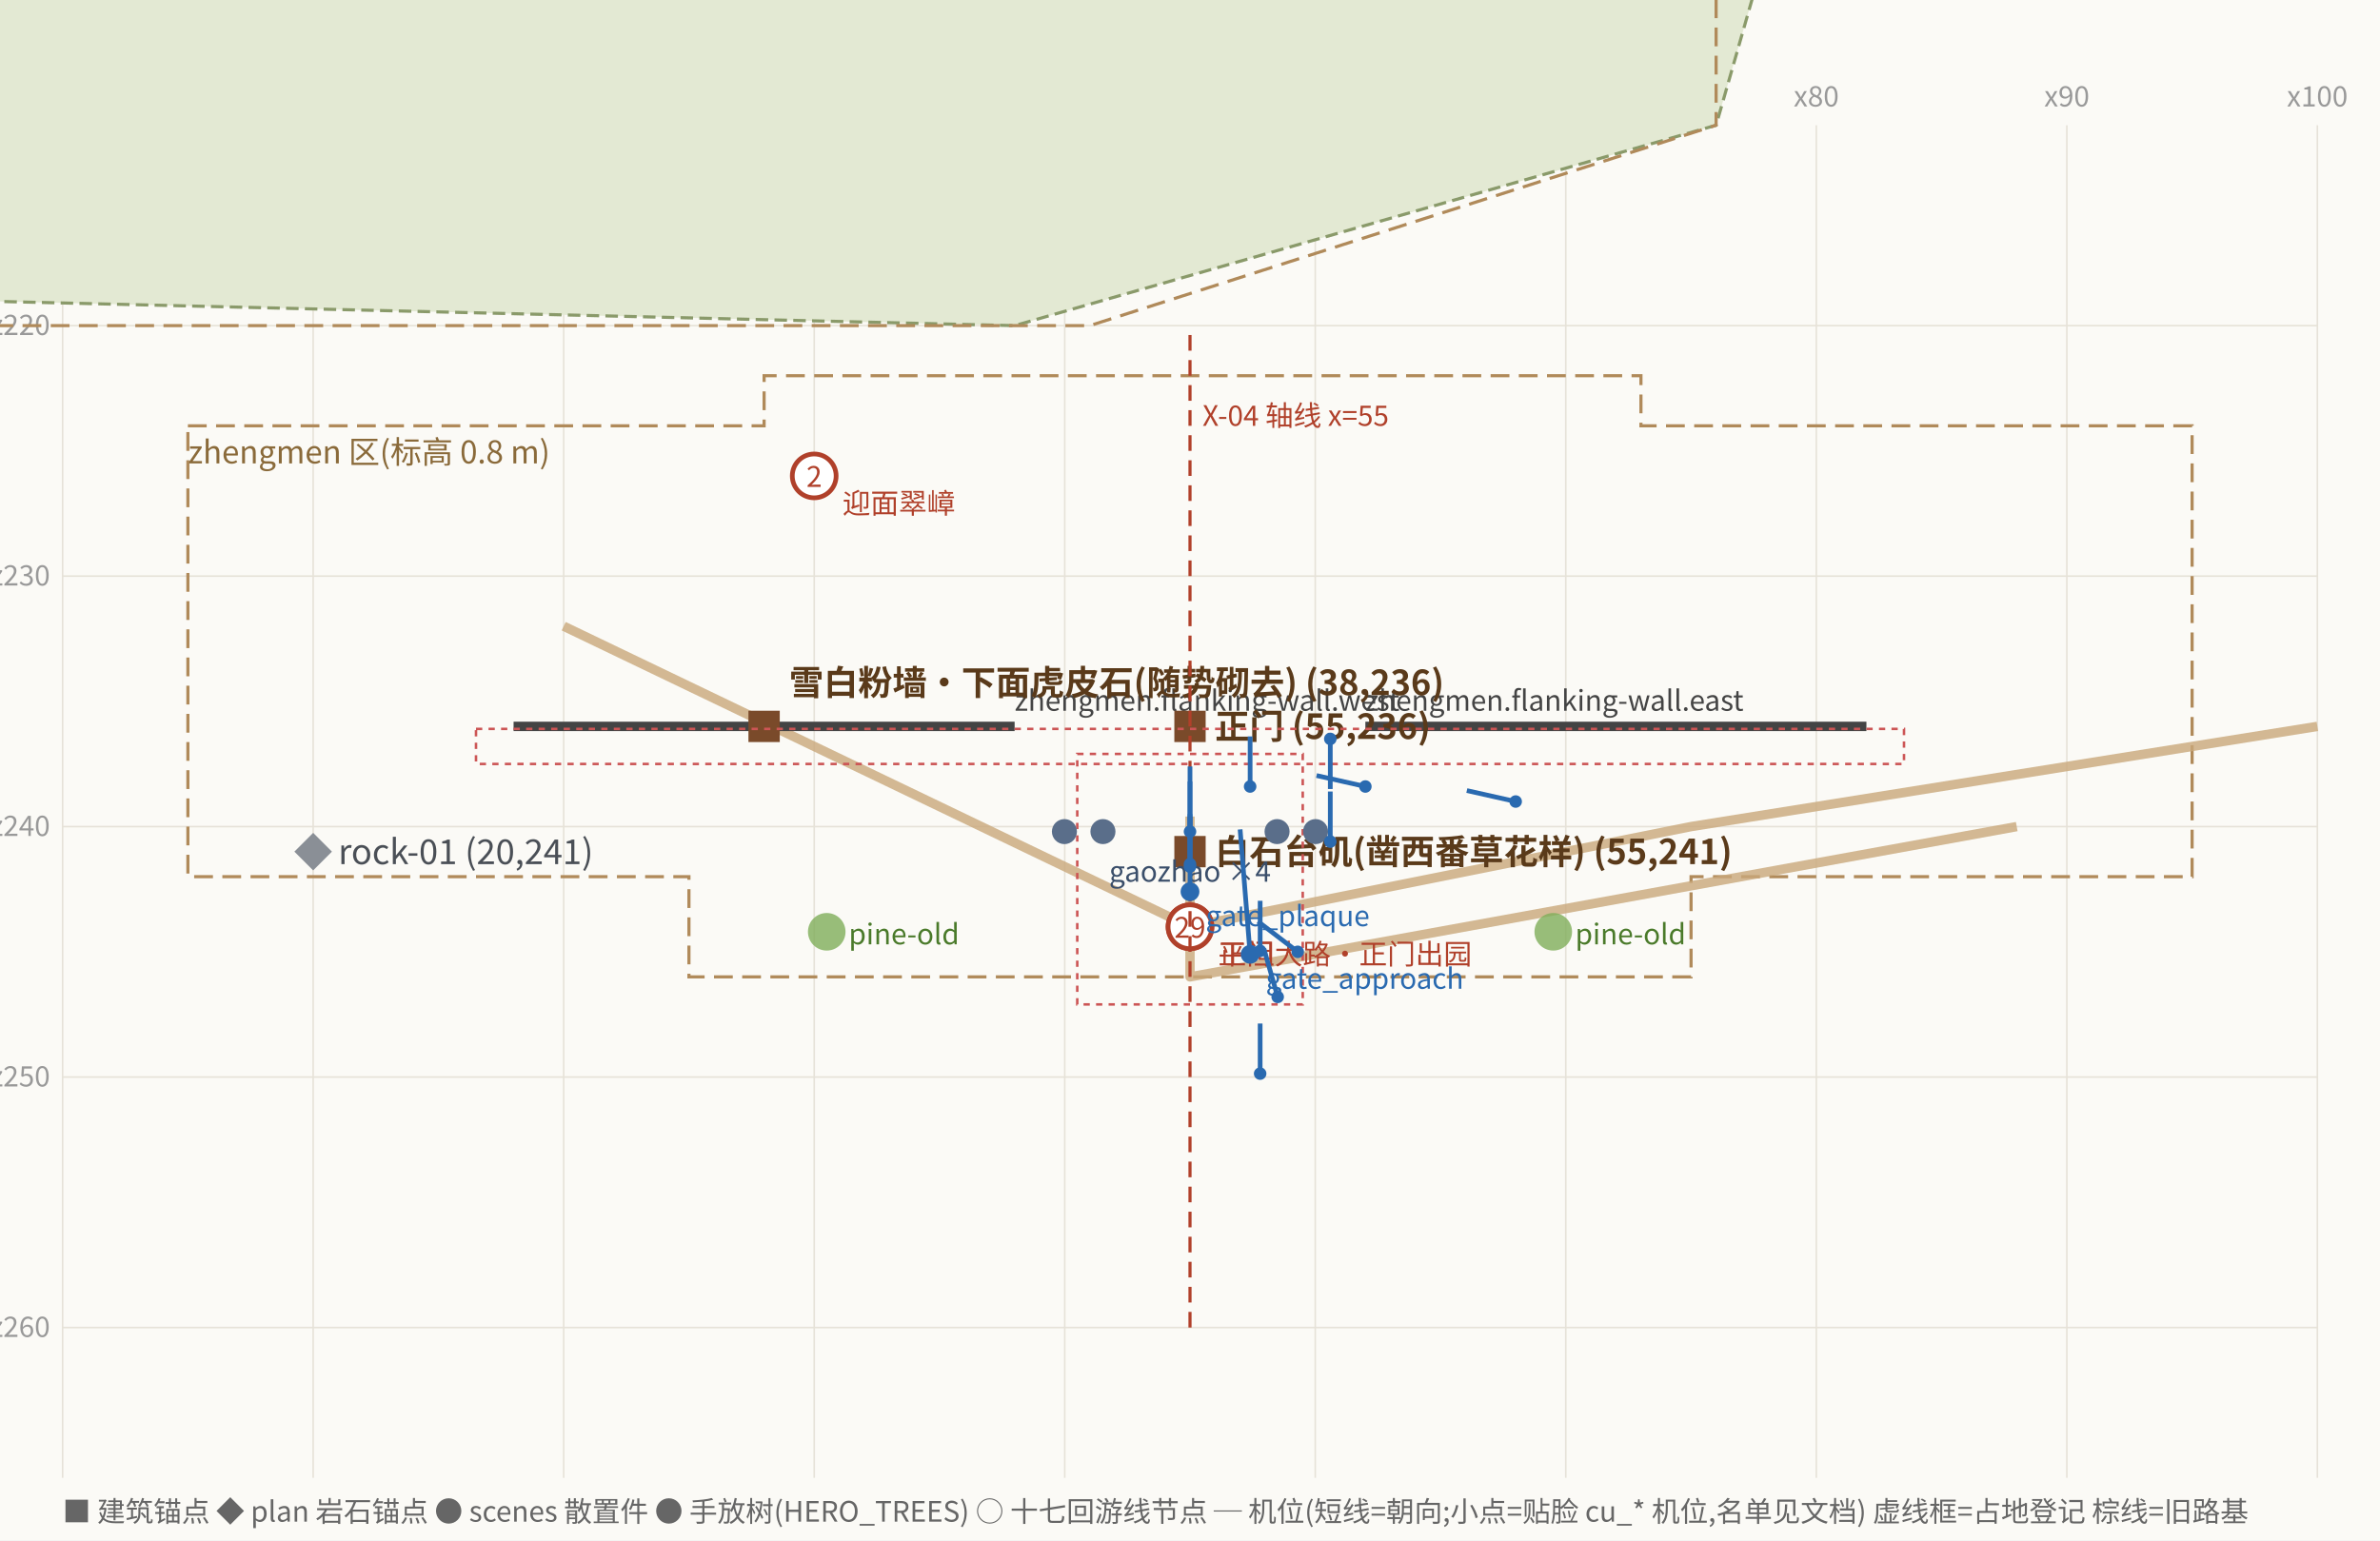
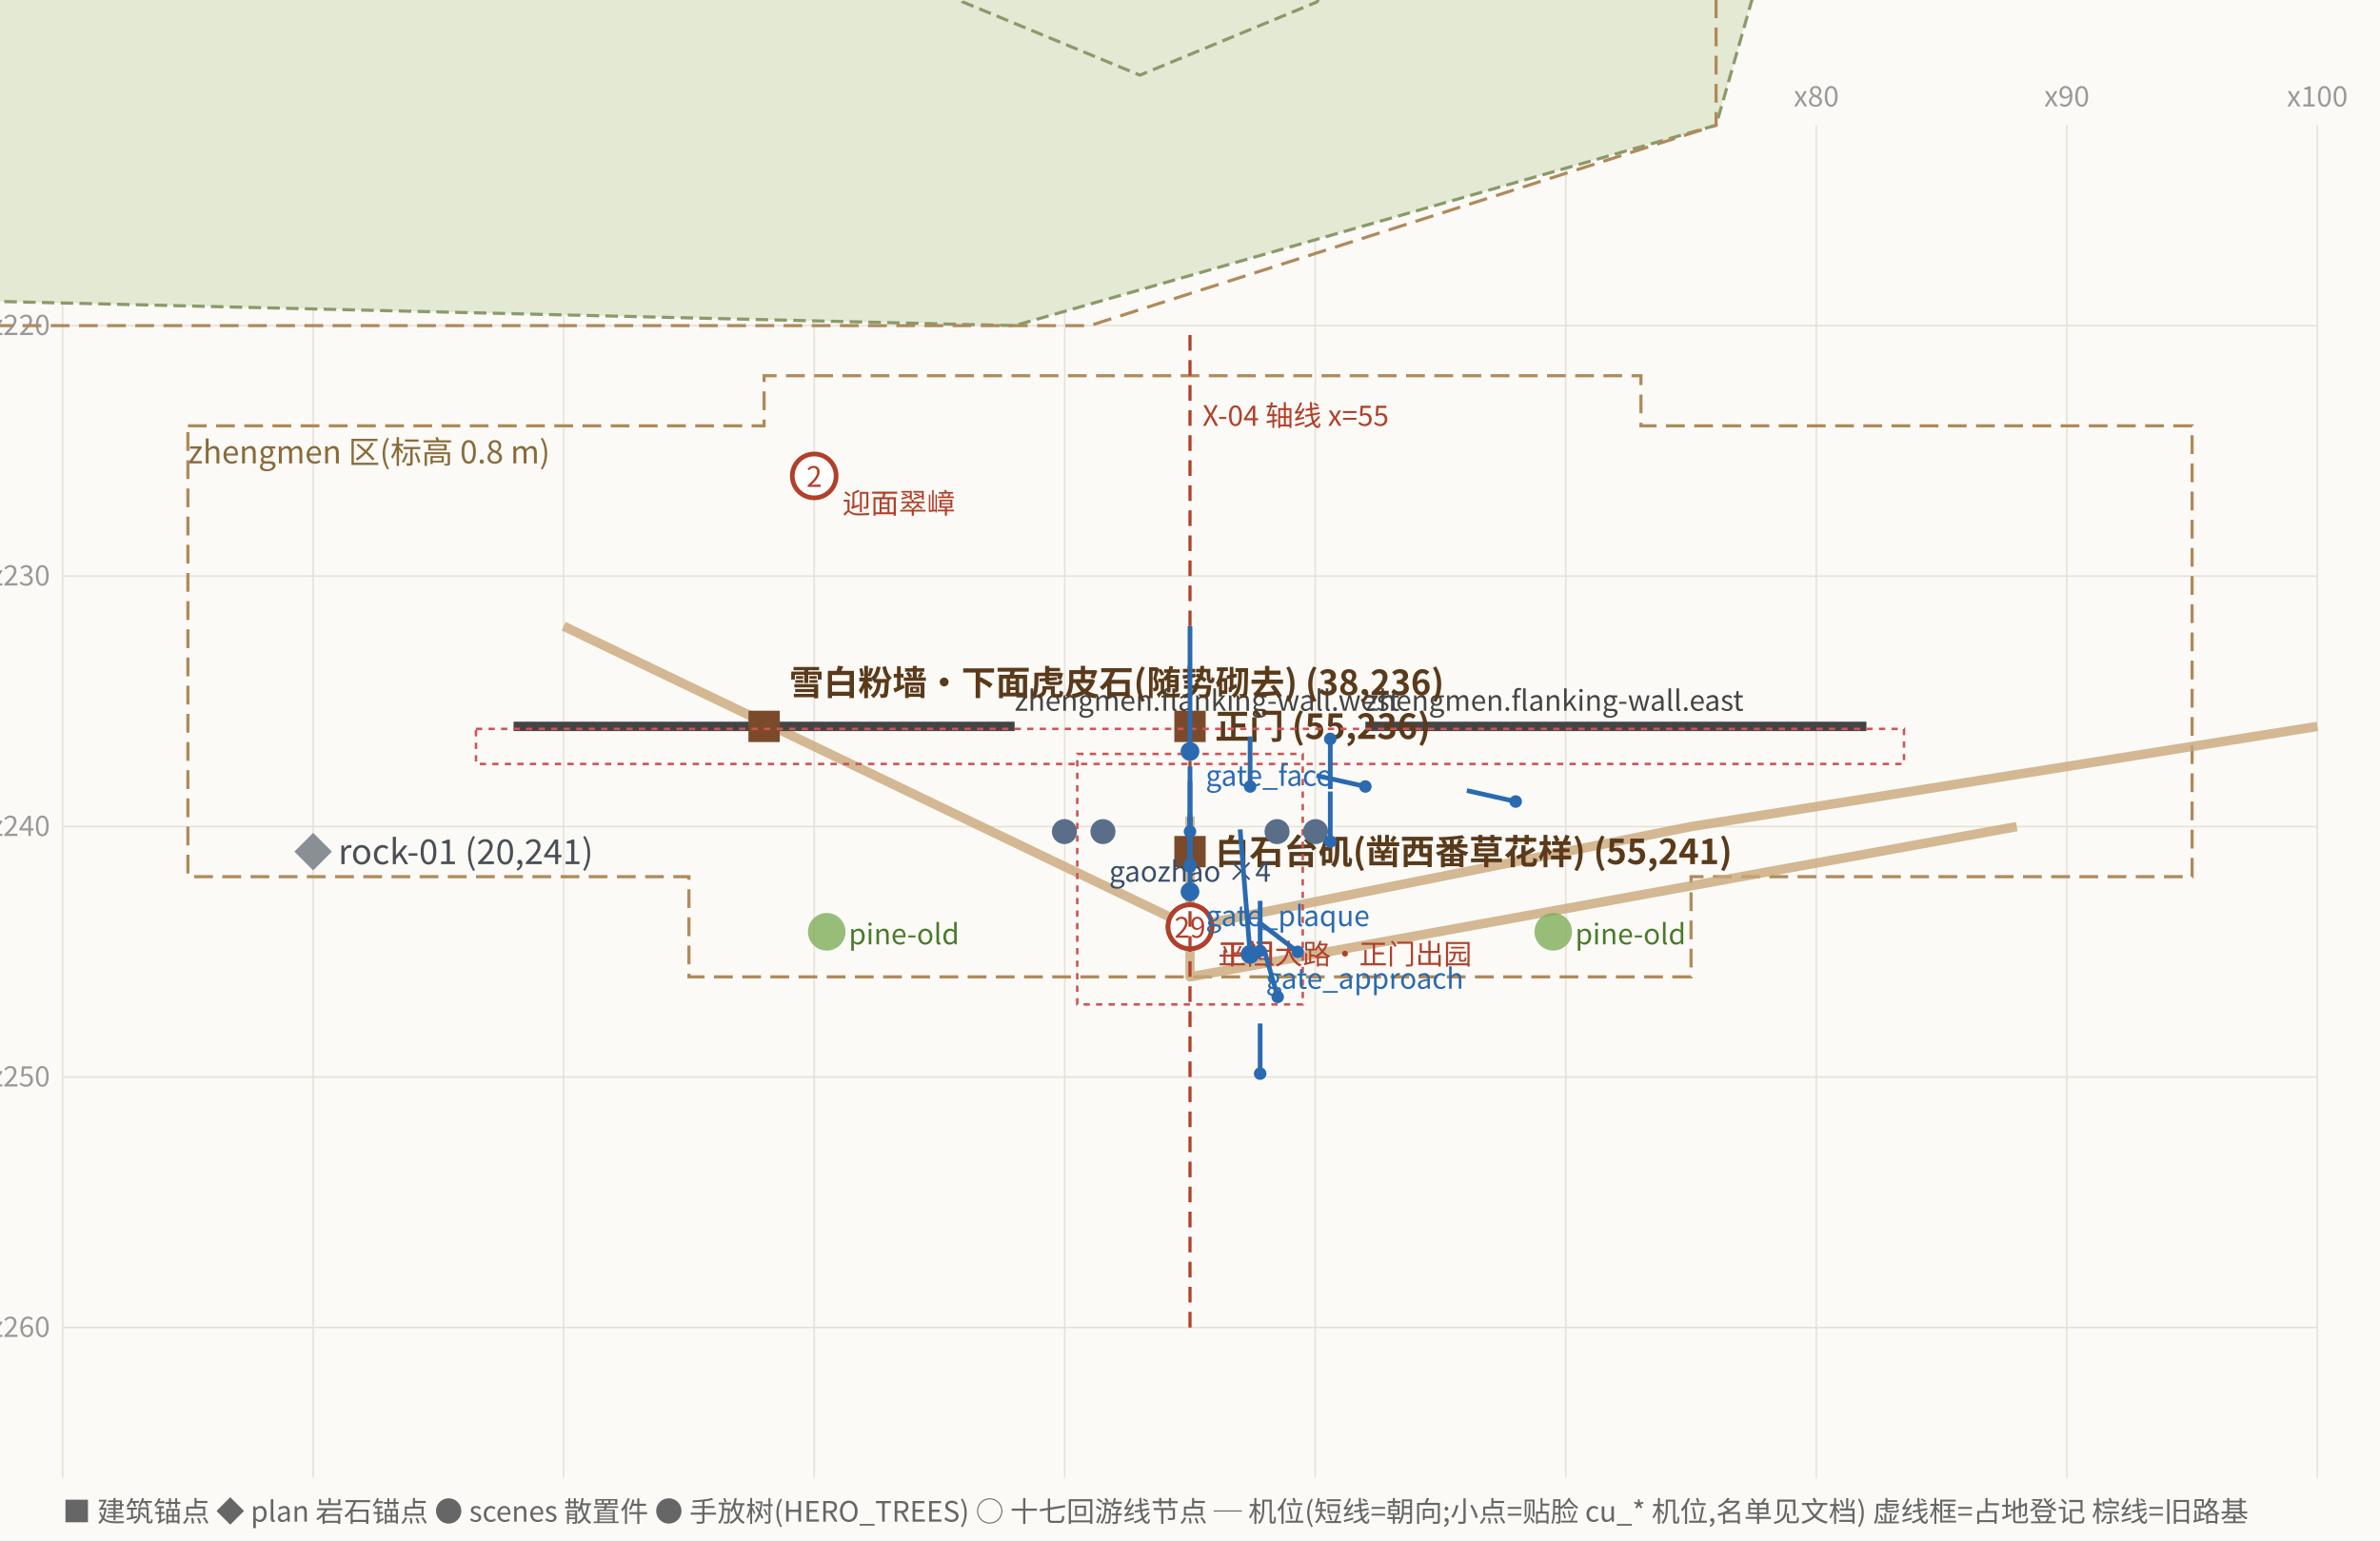
<svg xmlns="http://www.w3.org/2000/svg" width="760" height="492" viewBox="-20 -40 760 492" font-family="'PingFang SC','Noto Sans CJK SC',sans-serif" font-size="11">
  <rect x="-20" y="-40" width="760" height="492" fill="#fbfaf6" />
  <text x="0" y="-22" font-size="14" font-weight="bold">正门(zhengmen)— 现状平面,1 px = 0.125 m,上=北(−Z)</text>
  <line x1="0.0" y1="0" x2="0.0" y2="432" stroke="#e6e2d8" stroke-width="0.5" />
  <text x="0.0" y="-6" fill="#999" font-size="9" text-anchor="middle">x10</text>
  <line x1="80.0" y1="0" x2="80.0" y2="432" stroke="#e6e2d8" stroke-width="0.5" />
  <text x="80.0" y="-6" fill="#999" font-size="9" text-anchor="middle">x20</text>
  <line x1="160.0" y1="0" x2="160.0" y2="432" stroke="#e6e2d8" stroke-width="0.5" />
  <text x="160.0" y="-6" fill="#999" font-size="9" text-anchor="middle">x30</text>
  <line x1="240.0" y1="0" x2="240.0" y2="432" stroke="#e6e2d8" stroke-width="0.5" />
  <text x="240.0" y="-6" fill="#999" font-size="9" text-anchor="middle">x40</text>
  <line x1="320.0" y1="0" x2="320.0" y2="432" stroke="#e6e2d8" stroke-width="0.5" />
  <text x="320.0" y="-6" fill="#999" font-size="9" text-anchor="middle">x50</text>
  <line x1="400.0" y1="0" x2="400.0" y2="432" stroke="#e6e2d8" stroke-width="0.5" />
  <text x="400.0" y="-6" fill="#999" font-size="9" text-anchor="middle">x60</text>
  <line x1="480.0" y1="0" x2="480.0" y2="432" stroke="#e6e2d8" stroke-width="0.5" />
  <text x="480.0" y="-6" fill="#999" font-size="9" text-anchor="middle">x70</text>
  <line x1="560.0" y1="0" x2="560.0" y2="432" stroke="#e6e2d8" stroke-width="0.5" />
  <text x="560.0" y="-6" fill="#999" font-size="9" text-anchor="middle">x80</text>
  <line x1="640.0" y1="0" x2="640.0" y2="432" stroke="#e6e2d8" stroke-width="0.5" />
  <text x="640.0" y="-6" fill="#999" font-size="9" text-anchor="middle">x90</text>
  <line x1="720.0" y1="0" x2="720.0" y2="432" stroke="#e6e2d8" stroke-width="0.5" />
  <text x="720.0" y="-6" fill="#999" font-size="9" text-anchor="middle">x100</text>
  <line x1="0" y1="64.0" x2="720" y2="64.0" stroke="#e6e2d8" stroke-width="0.5" />
  <text x="-4" y="67" fill="#999" font-size="9" text-anchor="end">z220</text>
  <line x1="0" y1="144.0" x2="720" y2="144.0" stroke="#e6e2d8" stroke-width="0.5" />
  <text x="-4" y="147" fill="#999" font-size="9" text-anchor="end">z230</text>
  <line x1="0" y1="224.0" x2="720" y2="224.0" stroke="#e6e2d8" stroke-width="0.5" />
  <text x="-4" y="227" fill="#999" font-size="9" text-anchor="end">z240</text>
  <line x1="0" y1="304.0" x2="720" y2="304.0" stroke="#e6e2d8" stroke-width="0.5" />
  <text x="-4" y="307" fill="#999" font-size="9" text-anchor="end">z250</text>
  <line x1="0" y1="384.0" x2="720" y2="384.0" stroke="#e6e2d8" stroke-width="0.5" />
  <text x="-4" y="387" fill="#999" font-size="9" text-anchor="end">z260</text>
  <polygon points="-1104.0,-2160.0 -944.0,-2400.0 -656.0,-2496.0 -384.0,-2464.0 -128.0,-2320.0 128.0,-2432.0 448.0,-2480.0 752.0,-2400.0 976.0,-2208.0 1024.0,-1968.0 784.0,-1888.0 480.0,-1968.0 160.0,-1904.0 -112.0,-2032.0 -400.0,-1968.0 -704.0,-1936.0 -976.0,-1968.0 -1104.0,-2160.0" fill="#cfe3ee" stroke="#8fb6c9" stroke-width="0.8" />
  <polygon points="-400.0,-576.0 -320.0,-704.0 -64.0,-736.0 128.0,-672.0 176.0,-496.0 96.0,-336.0 -144.0,-288.0 -336.0,-368.0 -400.0,-576.0" fill="#cfe3ee" stroke="#8fb6c9" stroke-width="0.8" />
  <polygon points="960.0,-1616.0 1136.0,-1696.0 1360.0,-1664.0 1504.0,-1520.0 1488.0,-1344.0 1296.0,-1248.0 1056.0,-1280.0 944.0,-1424.0 960.0,-1616.0" fill="#cfe3ee" stroke="#8fb6c9" stroke-width="0.8" />
  <polygon points="1496.8,-3512.8 1441.6,-3229.6 1343.2,-2984.8 1188.8,-2808.0 948.8,-2718.4 696.0,-2688.0 405.6,-2720.0 110.4,-2752.0 -139.2,-2702.4 -376.8,-2632.8 -486.4,-2492.8 -409.6,-2435.2 -327.2,-2551.2 -116.8,-2609.6 113.6,-2656.0 394.4,-2624.0 696.0,-2592.0 971.2,-2625.6 1243.2,-2728.0 1424.8,-2935.2 1534.4,-3202.4 1591.2,-3495.2 1496.8,-3512.8" fill="#cfe3ee" stroke="#8fb6c9" stroke-width="0.8" />
  <polygon points="-1076.0,-2118.4 -1292.8,-2184.0 -1518.4,-2149.6 -1693.6,-2026.4 -1783.2,-1848.8 -1783.2,-1641.6 -1717.6,-1425.6 -1620.8,-1216.0 -1533.6,-1010.4 -1471.2,-807.2 -1448.0,-634.4 -1368.0,-645.6 -1392.8,-824.8 -1458.4,-1037.6 -1547.2,-1248.0 -1642.4,-1454.4 -1704.8,-1654.4 -1704.8,-1831.2 -1634.4,-1973.6 -1489.6,-2074.4 -1299.2,-2104.0 -1100.0,-2041.6 -1076.0,-2118.4" fill="#cfe3ee" stroke="#8fb6c9" stroke-width="0.8" />
  <polygon points="-1434.4,-631.2 -1360.8,-402.4 -1202.4,-203.2 -954.4,-45.6 -639.2,20.0 -326.4,-61.6 -95.2,-185.6 8.8,-323.2 61.6,-503.2 384.8,-532.0 654.4,-516.0 893.6,-500.0 1074.4,-487.2 1199.2,-338.4 1268.8,-120.0 1316.0,66.4 1293.6,118.4 1346.4,137.6 1372.0,61.6 1323.2,-136.0 1248.8,-365.6 1101.6,-536.8 898.4,-556.0 657.6,-572.0 383.2,-588.0 34.4,-552.8 -40.8,-348.8 -128.8,-230.4 -345.6,-114.4 -640.8,-36.0 -933.6,-98.4 -1165.6,-244.8 -1311.2,-429.6 -1381.6,-648.8 -1434.4,-631.2" fill="#cfe3ee" stroke="#8fb6c9" stroke-width="0.8" />
  <polygon points="-1185.1,-1149.0 -1058.3,-1101.4 -1019.1,-1023.0 -1003.2,-943.7 -1003.2,-855.6 -986.9,-782.4 -954.3,-749.7 -949.7,-754.3 -981.1,-785.6 -996.8,-856.4 -996.8,-944.3 -1012.9,-1025.0 -1053.7,-1106.6 -1182.9,-1155.0 -1185.1,-1149.0" fill="#cfe3ee" stroke="#8fb6c9" stroke-width="0.8" />
  <polygon points="-1283.2,-2420.0 -1244.8,-2420.0 -1244.8,-2136.0 -1283.2,-2136.0 -1283.2,-2420.0" fill="#cfe3ee" stroke="#8fb6c9" stroke-width="0.8" />
  <polygon points="-520.0,-48.0 -432.0,-176.0 -144.0,-224.0 112.0,-200.0 336.0,-192.0 464.0,-160.0 560.0,-112.0 528.0,0.0 304.0,64.0 -32.0,56.0 -320.0,56.0 -512.0,40.0 -520.0,-48.0" fill="#e3e9d3" stroke="#8a9a6a" stroke-width="1" stroke-dasharray="4 2" />
  <text x="-520.0" y="-52" fill="#6a7a4a" font-size="10">hill.cuizhang 高 4 m</text>
+   <polygon points="424.0,-96.0 400.6,-39.4 344.0,-16.0 287.4,-39.4 264.0,-96.0 287.4,-152.6 344.0,-176.0 400.6,-152.6 424.0,-96.0" fill="#e3e9d3" stroke="#8a9a6a" stroke-width="1" stroke-dasharray="4 2" />
+   <text x="424.0" y="-100" fill="#6a7a4a" font-size="10">hill.cuizhang.zhutai 高 2 m</text>
  <polygon points="-1880.0,-3296.0 -1744.0,-3520.0 -1440.0,-3600.0 -1088.0,-3584.0 -816.0,-3488.0 -640.0,-3296.0 -688.0,-3104.0 -944.0,-2992.0 -1296.0,-2976.0 -1616.0,-3040.0 -1824.0,-3136.0 -1880.0,-3296.0" fill="#e3e9d3" stroke="#8a9a6a" stroke-width="1" stroke-dasharray="4 2" />
  <text x="-1880.0" y="-3300" fill="#6a7a4a" font-size="10">hill.dazhushan 高 26 m</text>
  <polygon points="-1560.0,-1440.0 -1440.0,-1568.0 -1200.0,-1616.0 -976.0,-1584.0 -840.0,-1472.0 -880.0,-1328.0 -1104.0,-1256.0 -1344.0,-1272.0 -1504.0,-1328.0 -1560.0,-1440.0" fill="#e3e9d3" stroke="#8a9a6a" stroke-width="1" stroke-dasharray="4 2" />
  <text x="-1560.0" y="-1444" fill="#6a7a4a" font-size="10">hill.qingshan 高 14 m</text>
  <polygon points="1080.0,-1104.0 1136.0,-1280.0 1328.0,-1336.0 1552.0,-1296.0 1728.0,-1152.0 1776.0,-896.0 1712.0,-688.0 1504.0,-576.0 1264.0,-624.0 1120.0,-800.0 1080.0,-1104.0" fill="#e3e9d3" stroke="#8a9a6a" stroke-width="1" stroke-dasharray="4 2" />
  <text x="1080.0" y="-1108" fill="#6a7a4a" font-size="10">hill.tubi 高 18 m</text>
  <polygon points="-704.0,-2912.0 -544.0,-3008.0 -320.0,-3000.0 -176.0,-2912.0 -192.0,-2768.0 -368.0,-2720.0 -576.0,-2744.0 -704.0,-2912.0" fill="#e3e9d3" stroke="#8a9a6a" stroke-width="1" stroke-dasharray="4 2" />
  <text x="-704.0" y="-2916" fill="#6a7a4a" font-size="10">hill.huaxu 高 12 m</text>
  <polygon points="-1904.0,-1760.0 -1728.0,-1808.0 -1568.0,-1760.0 -1536.0,-1648.0 -1648.0,-1568.0 -1824.0,-1584.0 -1904.0,-1760.0" fill="#e3e9d3" stroke="#8a9a6a" stroke-width="1" stroke-dasharray="4 2" />
  <text x="-1904.0" y="-1764" fill="#6a7a4a" font-size="10">hill.daoxiang-slope 高 7 m</text>
  <polygon points="40.0,96.0 224.0,96.0 224.0,80.0 504.0,80.0 504.0,96.0 680.0,96.0 680.0,240.0 520.0,240.0 520.0,272.0 200.0,272.0 200.0,240.0 40.0,240.0 40.0,96.0" fill="none" stroke="#b08a5a" stroke-width="1" stroke-dasharray="6 3" />
  <text x="40.03" y="108" fill="#8a6a3a" font-size="10">zhengmen 区(标高 0.8 m)</text>
  <polygon points="-560.0,-112.0 -480.0,-200.0 -176.0,-224.0 128.0,-192.0 360.0,-192.0 528.0,-104.0 528.0,0.0 328.0,64.0 -312.0,64.0 -512.0,32.0 -560.0,-32.0 -560.0,-112.0" fill="none" stroke="#b08a5a" stroke-width="1" stroke-dasharray="6 3" />
  <text x="-560.03" y="-100" fill="#8a6a3a" font-size="10">cuizhang 区(标高 0 m)</text>
  <polyline points="360.0,256.0 160.0,160.0" fill="none" stroke="#c9a87a" stroke-width="3" stroke-linejoin="round" opacity="0.8" />
  <polyline points="720.0,192.0 520.0,224.0 360.0,256.0" fill="none" stroke="#c9a87a" stroke-width="3" stroke-linejoin="round" opacity="0.8" />
  <polyline points="360.0,220.8 360.0,272.0 624.0,224.0" fill="none" stroke="#c9a87a" stroke-width="3" stroke-linejoin="round" opacity="0.8" />
  <polyline points="304.0,192.0 144.0,192.0" fill="none" stroke="#444" stroke-width="3" />
  <text x="304.0" y="187" fill="#444" font-size="9">zhengmen.flanking-wall.west</text>
  <polyline points="416.0,192.0 576.0,192.0" fill="none" stroke="#444" stroke-width="3" />
  <text x="416.0" y="187" fill="#444" font-size="9">zhengmen.flanking-wall.east</text>
  <rect x="355" y="187" width="10" height="10" fill="#7a4a2a" />
  <text x="368" y="196" fill="#5a3a1a" font-weight="bold">正门 (55,236)</text>
  <rect x="355" y="227" width="10" height="10" fill="#7a4a2a" />
  <text x="368" y="236" fill="#5a3a1a" font-weight="bold">白石台矶(凿西番草花样) (55,241)</text>
  <rect x="219" y="187" width="10" height="10" fill="#7a4a2a" />
  <text x="232" y="182" fill="#5a3a1a" font-weight="bold">雪白粉墙·下面虎皮石(随势砌去) (38,236)</text>
  <polygon points="80,226 86,232 80,238 74,232" fill="#8a8f96" />
  <text x="88" y="236" fill="#4a4f56">rock-01 (20,241)</text>
  <rect x="324.0" y="200.8" width="72.0" height="80.0" fill="none" stroke="#c55" stroke-width="0.8" stroke-dasharray="2 2" />
  <rect x="132.0" y="192.8" width="456.0" height="11.2" fill="none" stroke="#c55" stroke-width="0.8" stroke-dasharray="2 2" />
  <circle cx="319.9" cy="225.6" r="4" fill="#5a6e8a" />
  <circle cx="332.2" cy="225.6" r="4" fill="#5a6e8a" />
  <circle cx="387.8" cy="225.6" r="4" fill="#5a6e8a" />
  <circle cx="400.1" cy="225.6" r="4" fill="#5a6e8a" />
  <text x="360" y="241.6" fill="#3a4e6a" font-size="9" text-anchor="middle">gaozhao ×4</text>
  <circle cx="244.0" cy="257.6" r="6" fill="#7fae5a" opacity="0.8" />
  <text x="251" y="261.6" fill="#4a7a2a" font-size="9">pine-old</text>
  <circle cx="476.0" cy="257.6" r="6" fill="#7fae5a" opacity="0.8" />
  <text x="483" y="261.6" fill="#4a7a2a" font-size="9">pine-old</text>
  <circle cx="360.0" cy="256.0" r="7" fill="#fff" stroke="#b0402a" stroke-width="1.5" />
  <text x="360.0" y="259.5" fill="#b0402a" font-size="9" text-anchor="middle">1</text>
  <text x="369" y="268" fill="#b0402a" font-size="9">正门</text>
  <circle cx="240.0" cy="112.0" r="7" fill="#fff" stroke="#b0402a" stroke-width="1.5" />
  <text x="240.0" y="115.5" fill="#b0402a" font-size="9" text-anchor="middle">2</text>
  <text x="249" y="124" fill="#b0402a" font-size="9">迎面翠嶂</text>
  <circle cx="360.0" cy="256.0" r="7" fill="#fff" stroke="#b0402a" stroke-width="1.5" />
  <text x="360.0" y="259.5" fill="#b0402a" font-size="9" text-anchor="middle">29</text>
  <text x="369" y="268" fill="#b0402a" font-size="9">平坦大路·正门出园</text>
  <line x1="360.0" y1="384.0" x2="360.0" y2="64" stroke="#b0402a" stroke-width="1" stroke-dasharray="5 3" />
  <text x="364" y="96" fill="#b0402a" font-size="9">X-04 轴线 x=55</text>
  <line x1="379.2" y1="264.8" x2="376.0" y2="224.9" stroke="#2a6ab0" stroke-width="1.5" />
  <circle cx="379.2" cy="264.8" r="3" fill="#2a6ab0" />
  <text x="384.2" y="275.8" fill="#2a6ab0" font-size="9">gate_approach</text>
+   <line x1="360.0" y1="200.0" x2="360.0" y2="160.0" stroke="#2a6ab0" stroke-width="1.5" />
+   <circle cx="360.0" cy="200.0" r="3" fill="#2a6ab0" />
+   <text x="365" y="211" fill="#2a6ab0" font-size="9">gate_face</text>
  <line x1="360.0" y1="244.8" x2="360.0" y2="204.8" stroke="#2a6ab0" stroke-width="1.5" />
  <circle cx="360.0" cy="244.8" r="3" fill="#2a6ab0" />
  <text x="365" y="255.8" fill="#2a6ab0" font-size="9">gate_plaque</text>
  <line x1="360.0" y1="236.8" x2="360.0" y2="220.8" stroke="#2a6ab0" stroke-width="1.5" />
  <circle cx="360.0" cy="236.8" r="2" fill="#2a6ab0" />
  <line x1="360.0" y1="225.6" x2="360.0" y2="209.6" stroke="#2a6ab0" stroke-width="1.5" />
  <circle cx="360.0" cy="225.6" r="2" fill="#2a6ab0" />
  <line x1="360.0" y1="236.0" x2="360.0" y2="220.0" stroke="#2a6ab0" stroke-width="1.5" />
  <circle cx="360.0" cy="236.0" r="2" fill="#2a6ab0" />
  <line x1="464.0" y1="216.0" x2="448.4" y2="212.5" stroke="#2a6ab0" stroke-width="1.5" />
  <circle cx="464.0" cy="216.0" r="2" fill="#2a6ab0" />
  <line x1="388.0" y1="278.4" x2="383.6" y2="263.0" stroke="#2a6ab0" stroke-width="1.5" />
  <circle cx="388.0" cy="278.4" r="2" fill="#2a6ab0" />
  <line x1="416.0" y1="211.2" x2="400.4" y2="207.7" stroke="#2a6ab0" stroke-width="1.5" />
  <circle cx="416.0" cy="211.2" r="2" fill="#2a6ab0" />
  <line x1="404.8" y1="228.8" x2="404.8" y2="212.8" stroke="#2a6ab0" stroke-width="1.5" />
  <circle cx="404.8" cy="228.8" r="2" fill="#2a6ab0" />
  <line x1="404.8" y1="196.0" x2="404.8" y2="212.0" stroke="#2a6ab0" stroke-width="1.5" />
  <circle cx="404.8" cy="196.0" r="2" fill="#2a6ab0" />
  <line x1="382.4" y1="263.7" x2="382.4" y2="247.7" stroke="#2a6ab0" stroke-width="1.5" />
  <circle cx="382.4" cy="263.7" r="2" fill="#2a6ab0" />
  <line x1="394.4" y1="264.0" x2="381.7" y2="254.3" stroke="#2a6ab0" stroke-width="1.5" />
  <circle cx="394.4" cy="264.0" r="2" fill="#2a6ab0" />
  <line x1="382.4" y1="302.9" x2="382.4" y2="286.9" stroke="#2a6ab0" stroke-width="1.5" />
  <circle cx="382.4" cy="302.9" r="2" fill="#2a6ab0" />
  <line x1="379.2" y1="211.2" x2="379.2" y2="195.2" stroke="#2a6ab0" stroke-width="1.5" />
  <circle cx="379.2" cy="211.2" r="2" fill="#2a6ab0" />
  <text x="0" y="446" fill="#666" font-size="9">■ 建筑锚点  ◆ plan 岩石锚点  ● scenes 散置件  ● 手放树(HERO_TREES)  ○ 十七回游线节点  ─ 机位(短线=朝向;小点=贴脸 cu_* 机位,名单见文档)  虚线框=占地登记  棕线=旧路基</text>
</svg>
